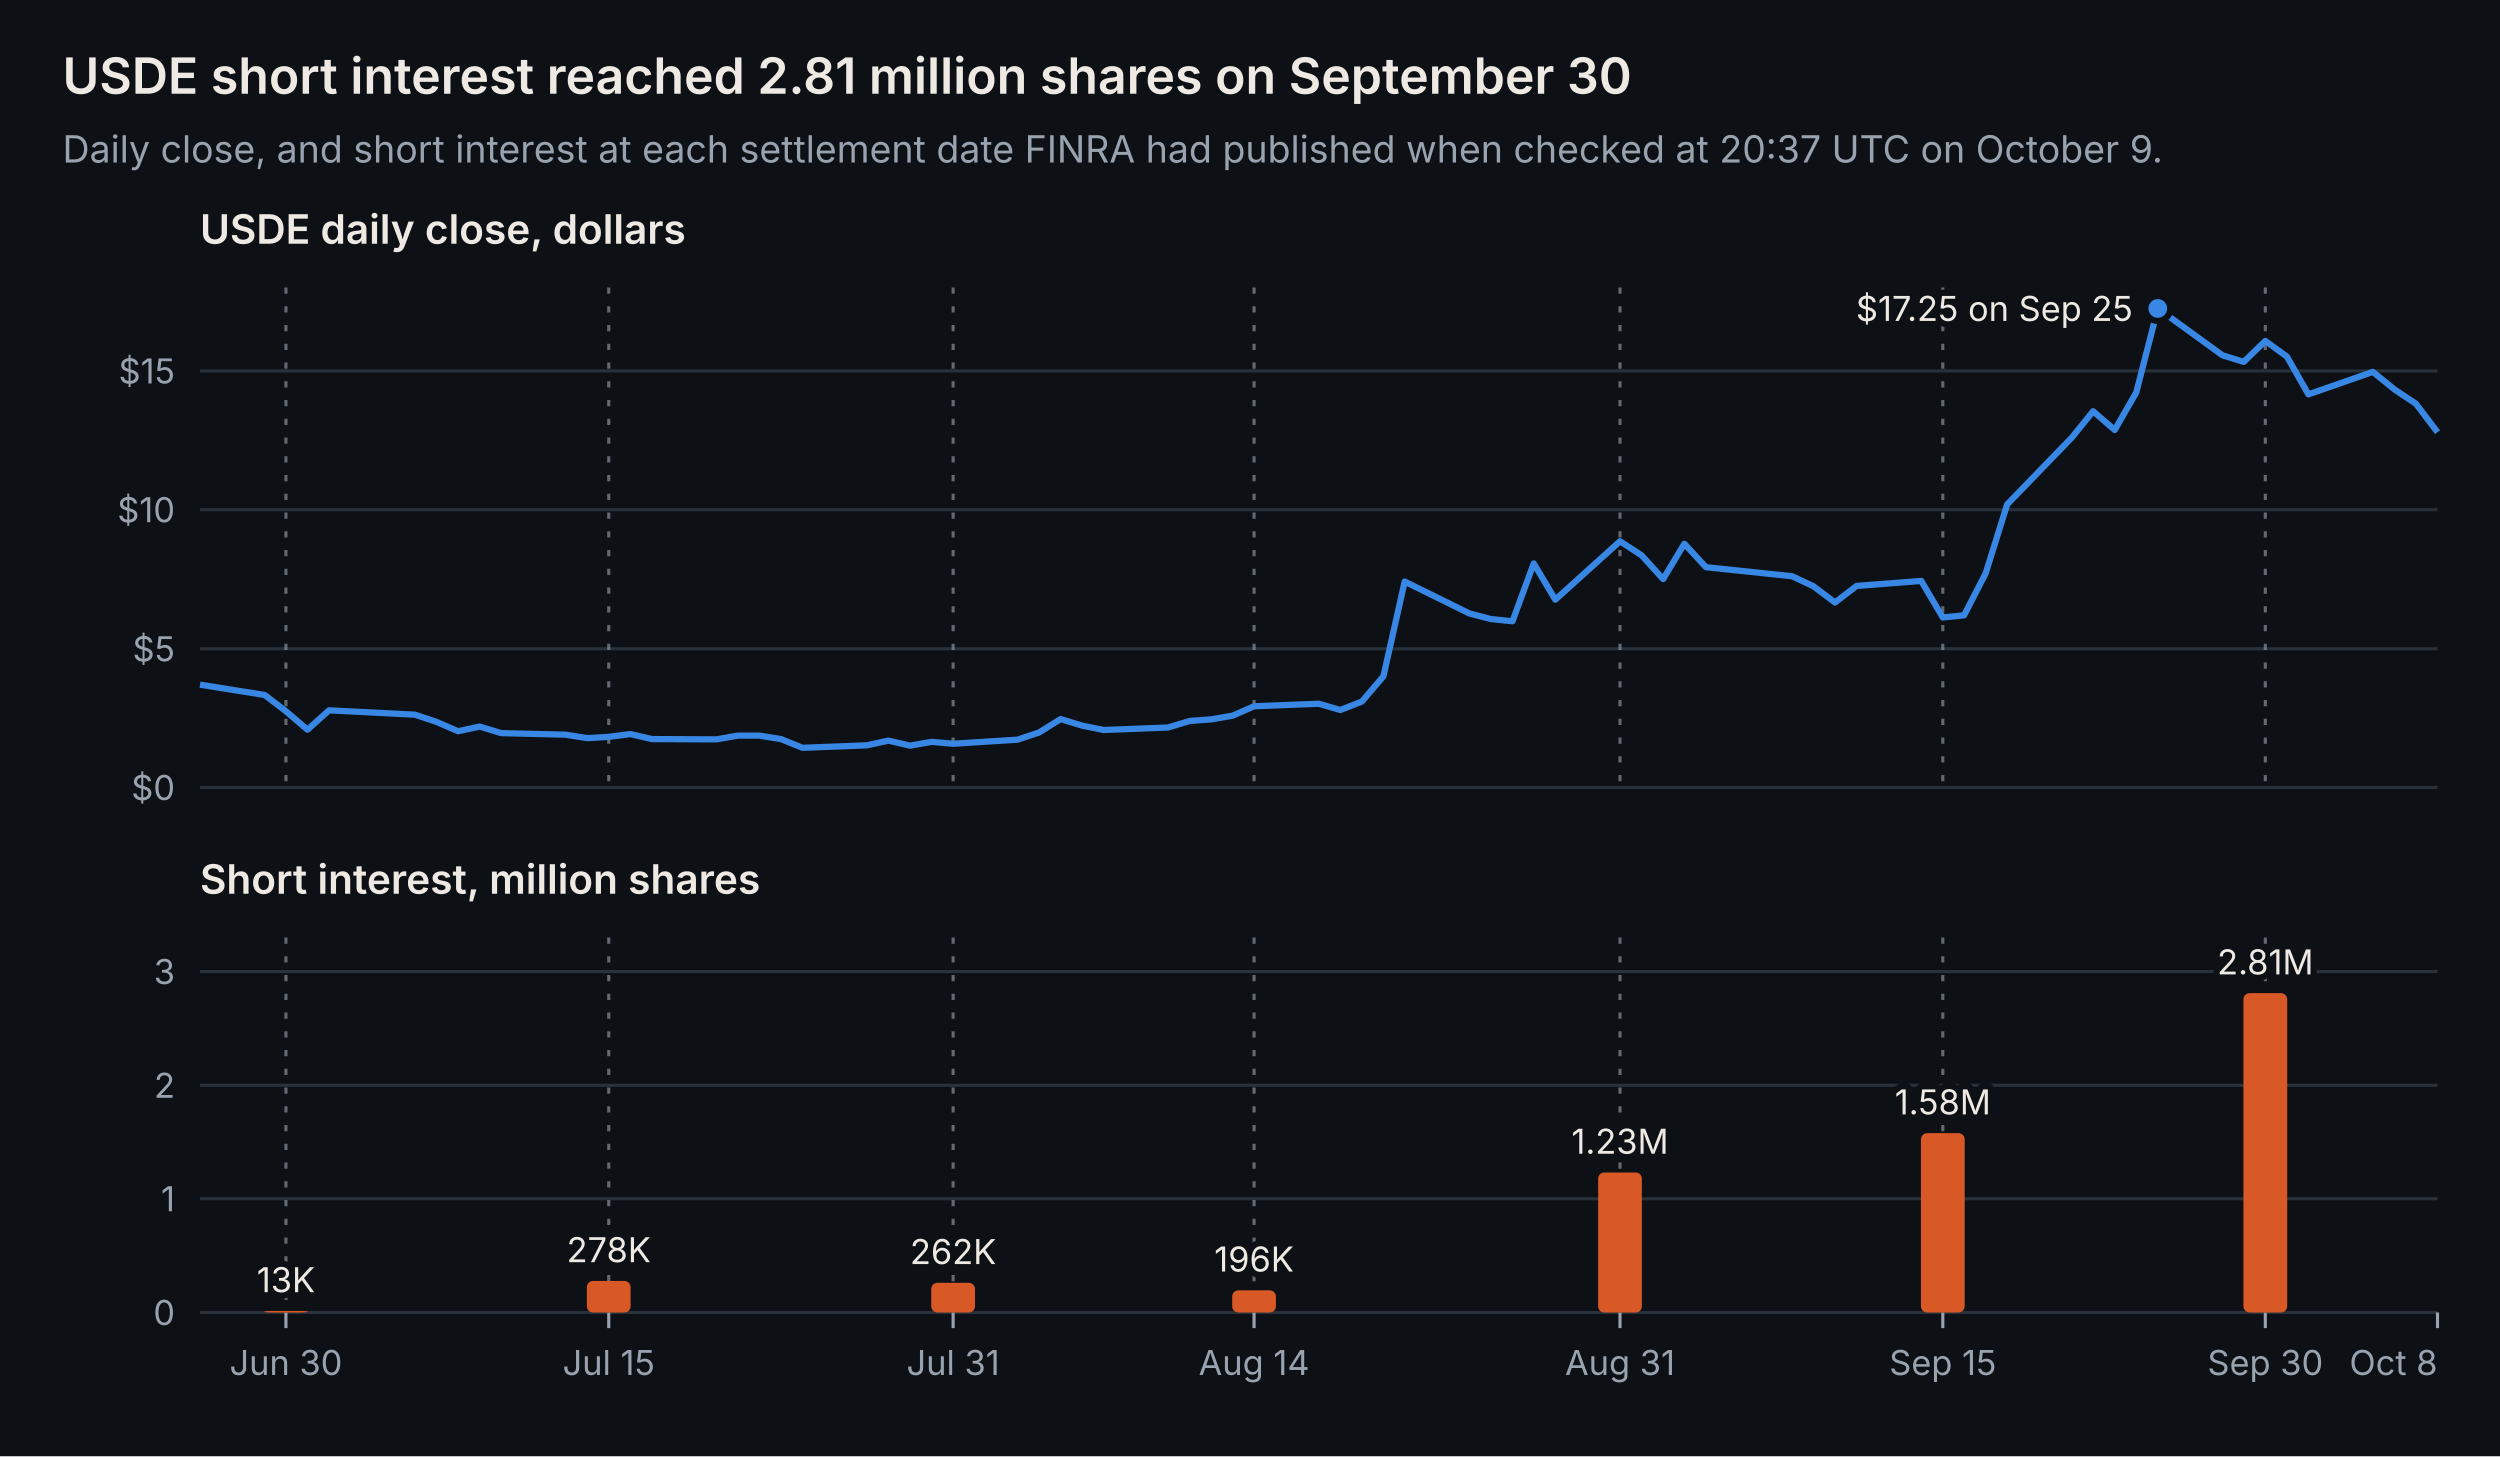
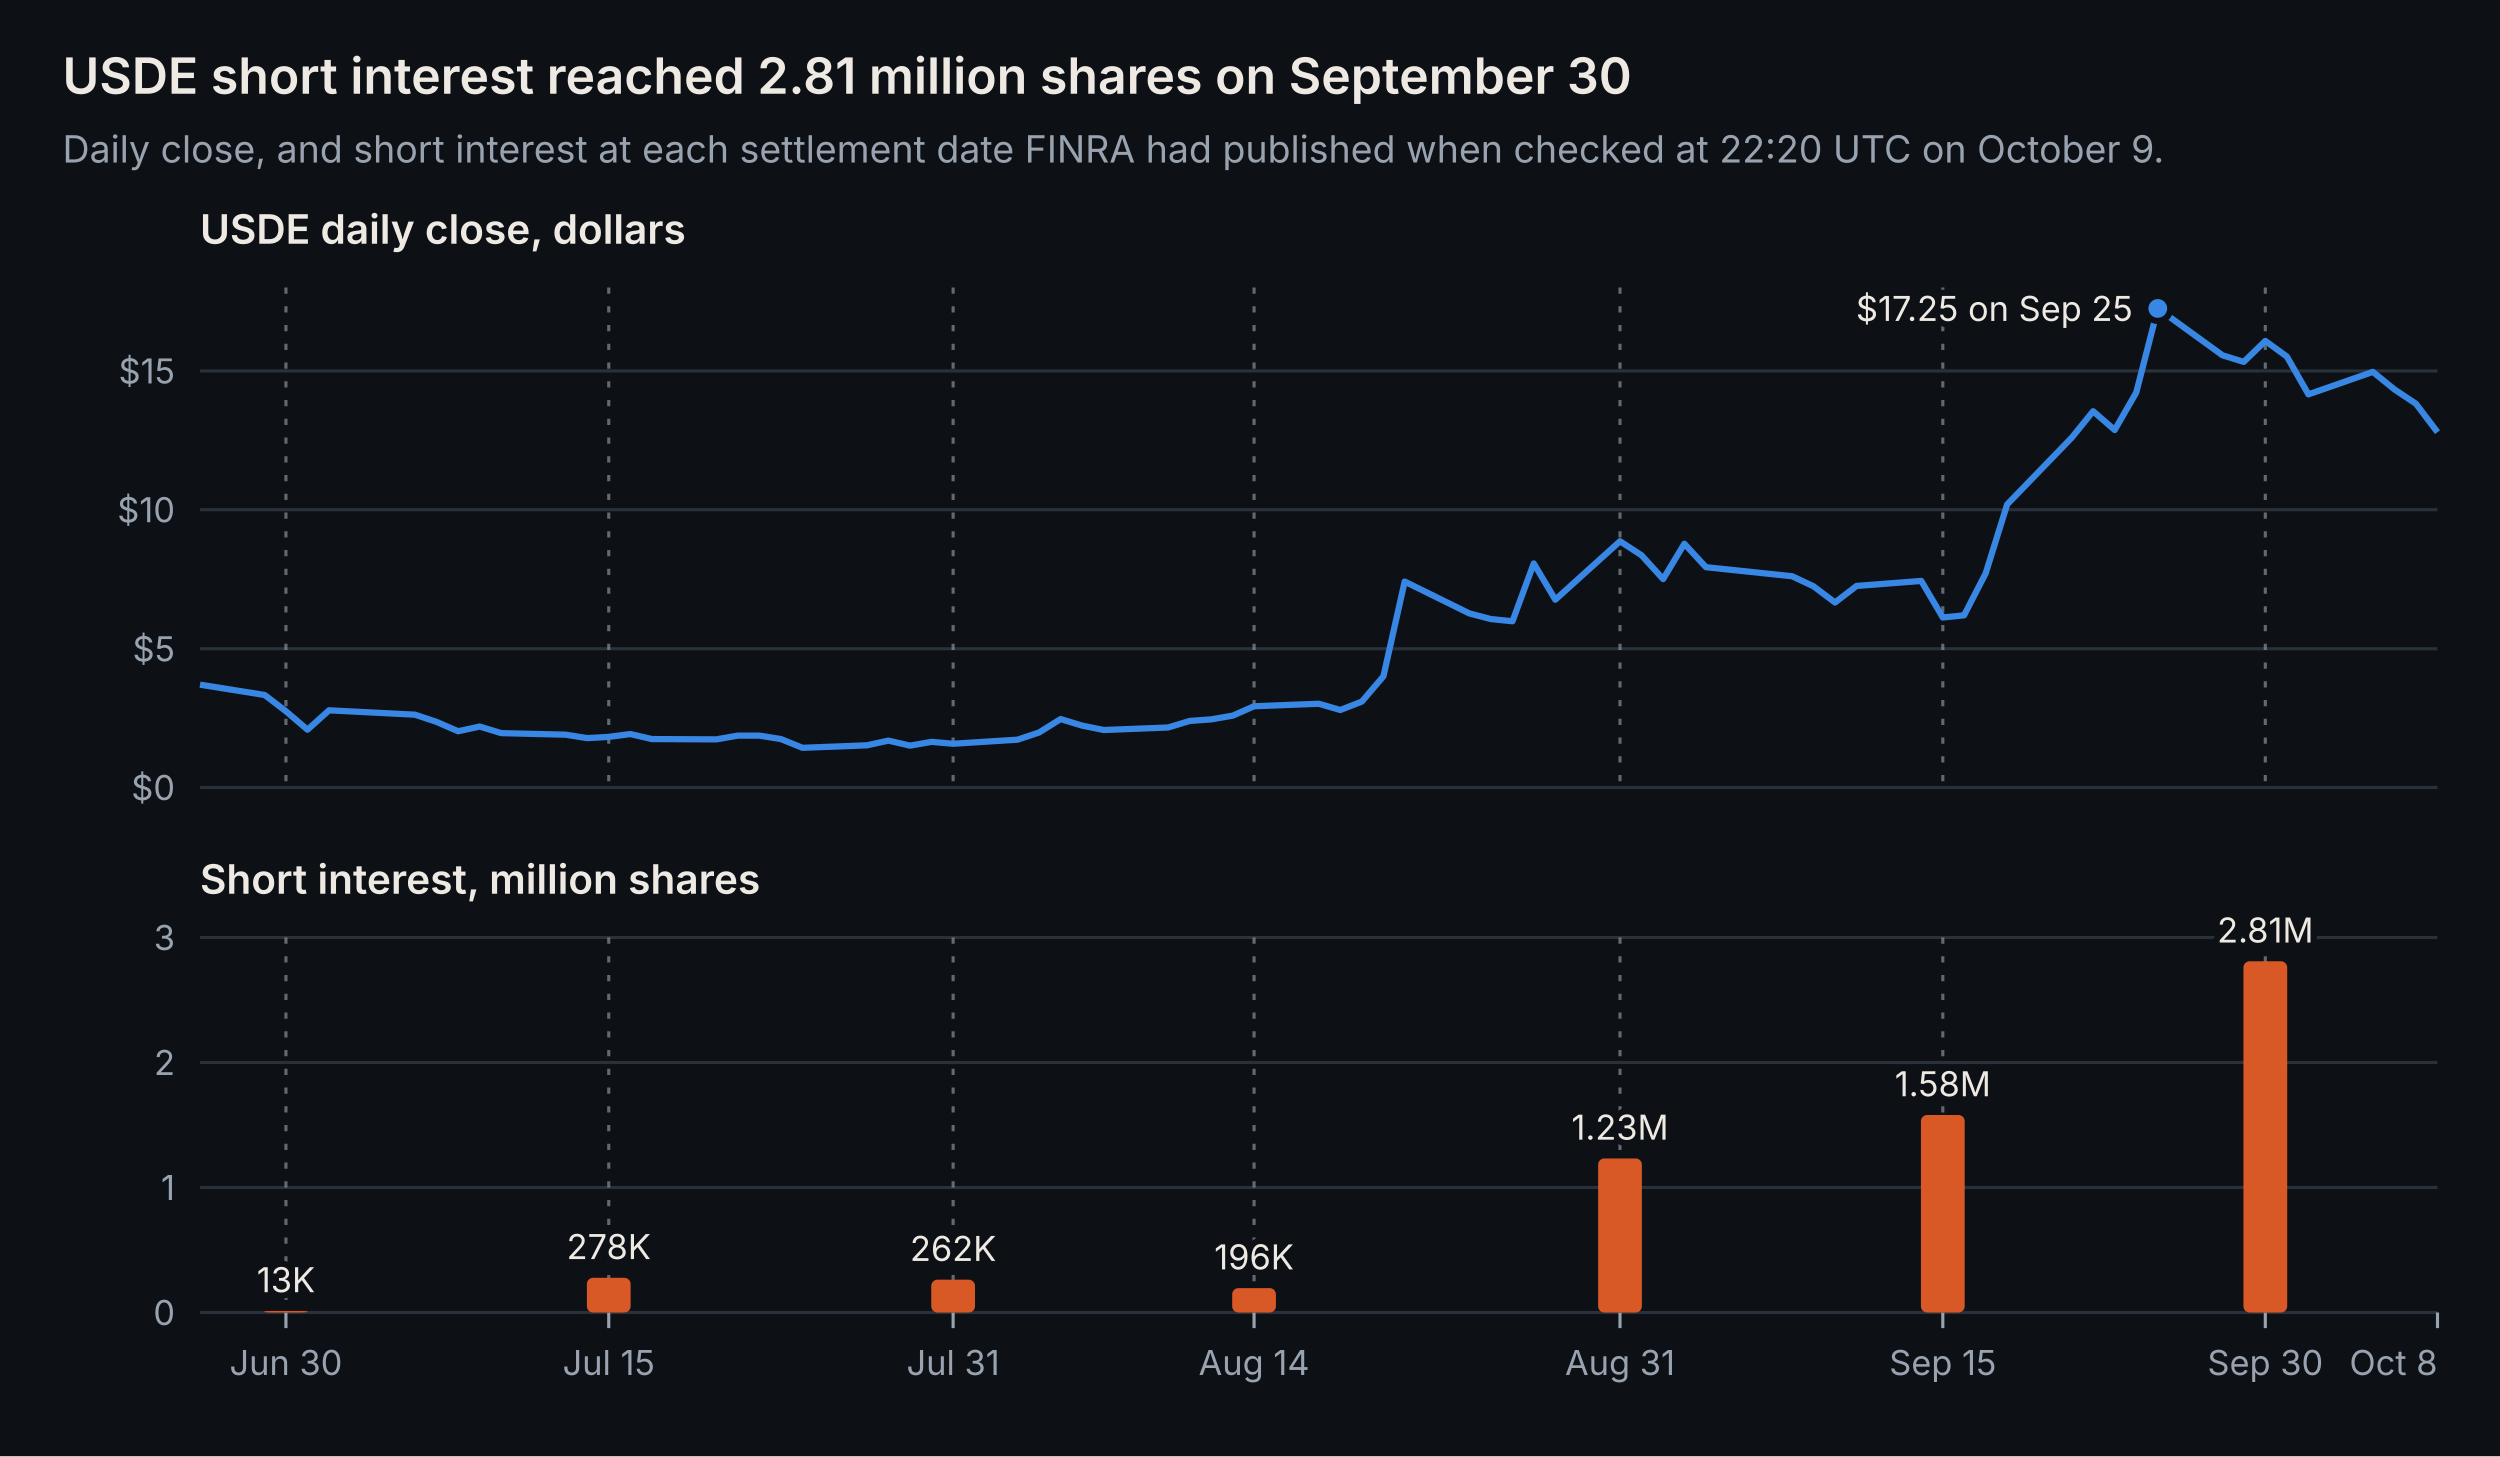
<svg xmlns="http://www.w3.org/2000/svg" viewBox="0 0 800 466" role="img" aria-labelledby="si-t si-d" font-family="Inter, -apple-system, BlinkMacSystemFont, 'Segoe UI', sans-serif">
  <rect width="800" height="466" fill="var(--sx-bg, #0d1116)" />
  <text x="20" y="30" fill="var(--sx-text, #eeeae3)" font-size="16" font-weight="600">USDE short interest reached 2.81 million shares on September 30</text>
-   <text x="20" y="52" fill="var(--sx-muted, #99a3b0)" font-size="12">Daily close, and short interest at each settlement date FINRA had published when checked at 20:37 UTC on October 9.</text>
+   <text x="20" y="52" fill="var(--sx-muted, #99a3b0)" font-size="12">Daily close, and short interest at each settlement date FINRA had published when checked at 22:20 UTC on October 9.</text>
  <text x="64" y="78" fill="var(--sx-text, #eeeae3)" font-size="13" font-weight="600">USDE daily close, dollars</text>
  <text x="64" y="286" fill="var(--sx-text, #eeeae3)" font-size="13" font-weight="600">Short interest, million shares</text>
  <line x1="64" x2="780" y1="252.0" y2="252.0" stroke="var(--sx-rule, #29313a)" stroke-width="1" />
  <text x="56" y="256.0" fill="var(--sx-muted, #99a3b0)" font-size="11" text-anchor="end">$0</text>
  <line x1="64" x2="780" y1="207.6" y2="207.6" stroke="var(--sx-rule, #29313a)" stroke-width="1" />
  <text x="56" y="211.6" fill="var(--sx-muted, #99a3b0)" font-size="11" text-anchor="end">$5</text>
  <line x1="64" x2="780" y1="163.1" y2="163.1" stroke="var(--sx-rule, #29313a)" stroke-width="1" />
  <text x="56" y="167.1" fill="var(--sx-muted, #99a3b0)" font-size="11" text-anchor="end">$10</text>
  <line x1="64" x2="780" y1="118.7" y2="118.7" stroke="var(--sx-rule, #29313a)" stroke-width="1" />
  <text x="56" y="122.7" fill="var(--sx-muted, #99a3b0)" font-size="11" text-anchor="end">$15</text>
  <line x1="64" x2="780" y1="420.0" y2="420.0" stroke="var(--sx-rule, #29313a)" stroke-width="1" />
  <text x="56" y="424.0" fill="var(--sx-muted, #99a3b0)" font-size="11" text-anchor="end">0</text>
-   <line x1="64" x2="780" y1="383.6" y2="383.6" stroke="var(--sx-rule, #29313a)" stroke-width="1" />
-   <text x="56" y="387.6" fill="var(--sx-muted, #99a3b0)" font-size="11" text-anchor="end">1</text>
-   <line x1="64" x2="780" y1="347.3" y2="347.3" stroke="var(--sx-rule, #29313a)" stroke-width="1" />
-   <text x="56" y="351.3" fill="var(--sx-muted, #99a3b0)" font-size="11" text-anchor="end">2</text>
-   <line x1="64" x2="780" y1="310.9" y2="310.9" stroke="var(--sx-rule, #29313a)" stroke-width="1" />
-   <text x="56" y="314.9" fill="var(--sx-muted, #99a3b0)" font-size="11" text-anchor="end">3</text>
+   <line x1="64" x2="780" y1="380.0" y2="380.0" stroke="var(--sx-rule, #29313a)" stroke-width="1" />
+   <text x="56" y="384.0" fill="var(--sx-muted, #99a3b0)" font-size="11" text-anchor="end">1</text>
+   <line x1="64" x2="780" y1="340.0" y2="340.0" stroke="var(--sx-rule, #29313a)" stroke-width="1" />
+   <text x="56" y="344.0" fill="var(--sx-muted, #99a3b0)" font-size="11" text-anchor="end">2</text>
+   <line x1="64" x2="780" y1="300.0" y2="300.0" stroke="var(--sx-rule, #29313a)" stroke-width="1" />
+   <text x="56" y="304.0" fill="var(--sx-muted, #99a3b0)" font-size="11" text-anchor="end">3</text>
  <line x1="91.5" x2="91.5" y1="92" y2="252" stroke="var(--sx-muted, #99a3b0)" stroke-width="1" stroke-dasharray="2 4" opacity="0.6" />
  <line x1="91.5" x2="91.5" y1="300" y2="420" stroke="var(--sx-muted, #99a3b0)" stroke-width="1" stroke-dasharray="2 4" opacity="0.6" />
  <line x1="91.5" x2="91.5" y1="420" y2="425" stroke="var(--sx-muted, #99a3b0)" stroke-width="1" />
  <text x="91.5" y="440" fill="var(--sx-muted, #99a3b0)" font-size="11" text-anchor="middle">Jun 30</text>
  <line x1="194.8" x2="194.8" y1="92" y2="252" stroke="var(--sx-muted, #99a3b0)" stroke-width="1" stroke-dasharray="2 4" opacity="0.6" />
  <line x1="194.8" x2="194.8" y1="300" y2="420" stroke="var(--sx-muted, #99a3b0)" stroke-width="1" stroke-dasharray="2 4" opacity="0.6" />
  <line x1="194.8" x2="194.8" y1="420" y2="425" stroke="var(--sx-muted, #99a3b0)" stroke-width="1" />
  <text x="194.8" y="440" fill="var(--sx-muted, #99a3b0)" font-size="11" text-anchor="middle">Jul 15</text>
  <line x1="305.0" x2="305.0" y1="92" y2="252" stroke="var(--sx-muted, #99a3b0)" stroke-width="1" stroke-dasharray="2 4" opacity="0.6" />
  <line x1="305.0" x2="305.0" y1="300" y2="420" stroke="var(--sx-muted, #99a3b0)" stroke-width="1" stroke-dasharray="2 4" opacity="0.6" />
  <line x1="305.0" x2="305.0" y1="420" y2="425" stroke="var(--sx-muted, #99a3b0)" stroke-width="1" />
  <text x="305.0" y="440" fill="var(--sx-muted, #99a3b0)" font-size="11" text-anchor="middle">Jul 31</text>
  <line x1="401.3" x2="401.3" y1="92" y2="252" stroke="var(--sx-muted, #99a3b0)" stroke-width="1" stroke-dasharray="2 4" opacity="0.6" />
  <line x1="401.3" x2="401.3" y1="300" y2="420" stroke="var(--sx-muted, #99a3b0)" stroke-width="1" stroke-dasharray="2 4" opacity="0.6" />
  <line x1="401.3" x2="401.3" y1="420" y2="425" stroke="var(--sx-muted, #99a3b0)" stroke-width="1" />
  <text x="401.3" y="440" fill="var(--sx-muted, #99a3b0)" font-size="11" text-anchor="middle">Aug 14</text>
  <line x1="518.4" x2="518.4" y1="92" y2="252" stroke="var(--sx-muted, #99a3b0)" stroke-width="1" stroke-dasharray="2 4" opacity="0.6" />
  <line x1="518.4" x2="518.4" y1="300" y2="420" stroke="var(--sx-muted, #99a3b0)" stroke-width="1" stroke-dasharray="2 4" opacity="0.6" />
  <line x1="518.4" x2="518.4" y1="420" y2="425" stroke="var(--sx-muted, #99a3b0)" stroke-width="1" />
  <text x="518.4" y="440" fill="var(--sx-muted, #99a3b0)" font-size="11" text-anchor="middle">Aug 31</text>
  <line x1="621.7" x2="621.7" y1="92" y2="252" stroke="var(--sx-muted, #99a3b0)" stroke-width="1" stroke-dasharray="2 4" opacity="0.6" />
  <line x1="621.7" x2="621.7" y1="300" y2="420" stroke="var(--sx-muted, #99a3b0)" stroke-width="1" stroke-dasharray="2 4" opacity="0.6" />
  <line x1="621.7" x2="621.7" y1="420" y2="425" stroke="var(--sx-muted, #99a3b0)" stroke-width="1" />
  <text x="621.7" y="440" fill="var(--sx-muted, #99a3b0)" font-size="11" text-anchor="middle">Sep 15</text>
  <line x1="724.9" x2="724.9" y1="92" y2="252" stroke="var(--sx-muted, #99a3b0)" stroke-width="1" stroke-dasharray="2 4" opacity="0.6" />
  <line x1="724.9" x2="724.9" y1="300" y2="420" stroke="var(--sx-muted, #99a3b0)" stroke-width="1" stroke-dasharray="2 4" opacity="0.6" />
  <line x1="724.9" x2="724.9" y1="420" y2="425" stroke="var(--sx-muted, #99a3b0)" stroke-width="1" />
  <text x="724.9" y="440" fill="var(--sx-muted, #99a3b0)" font-size="11" text-anchor="middle">Sep 30</text>
  <line x1="780" x2="780" y1="420" y2="425" stroke="var(--sx-muted, #99a3b0)" stroke-width="1" />
  <text x="780" y="440" fill="var(--sx-muted, #99a3b0)" font-size="11" text-anchor="end">Oct 8</text>
  <polyline points="64.0,219.1 84.7,222.4 91.5,227.6 98.4,233.5 105.3,227.3 132.8,228.7 139.7,231.0 146.6,234.0 153.5,232.5 160.4,234.6 181.0,235.1 187.9,236.2 194.8,235.8 201.7,234.9 208.6,236.5 229.2,236.6 236.1,235.4 243.0,235.4 249.9,236.5 256.8,239.3 277.4,238.5 284.3,237.0 291.2,238.6 298.1,237.4 305.0,238.0 325.6,236.7 332.5,234.4 339.4,230.1 346.3,232.2 353.2,233.6 373.8,232.8 380.7,230.7 387.6,230.2 394.5,229.0 401.3,226.0 422.0,225.2 428.9,227.2 435.8,224.5 442.7,216.4 449.5,186.1 470.2,196.3 477.1,198.1 484.0,198.8 490.8,180.3 497.7,191.9 518.4,173.2 525.3,177.7 532.2,185.3 539.0,174.0 545.9,181.5 573.5,184.4 580.3,187.6 587.2,192.8 594.1,187.5 614.8,185.9 621.7,197.6 628.5,196.9 635.4,183.5 642.3,161.4 663.0,140.0 669.8,131.6 676.7,137.6 683.6,125.6 690.5,98.7 711.2,113.7 718.0,115.8 724.9,109.1 731.8,114.1 738.7,126.2 759.3,119.0 766.2,124.6 773.1,129.2 780.0,138.3" fill="none" stroke="#3987e5" stroke-width="2" stroke-linejoin="round" />
  <g>
    <circle cx="64.0" cy="219.1" r="5" fill="transparent" />
  </g>
  <g>
    <circle cx="84.7" cy="222.4" r="5" fill="transparent" />
  </g>
  <g>
    <circle cx="91.5" cy="227.6" r="5" fill="transparent" />
  </g>
  <g>
    <circle cx="98.4" cy="233.5" r="5" fill="transparent" />
  </g>
  <g>
    <circle cx="105.3" cy="227.3" r="5" fill="transparent" />
  </g>
  <g>
    <circle cx="132.8" cy="228.7" r="5" fill="transparent" />
  </g>
  <g>
    <circle cx="139.7" cy="231.0" r="5" fill="transparent" />
  </g>
  <g>
    <circle cx="146.6" cy="234.0" r="5" fill="transparent" />
  </g>
  <g>
    <circle cx="153.5" cy="232.5" r="5" fill="transparent" />
  </g>
  <g>
    <circle cx="160.4" cy="234.6" r="5" fill="transparent" />
  </g>
  <g>
    <circle cx="181.0" cy="235.1" r="5" fill="transparent" />
  </g>
  <g>
    <circle cx="187.9" cy="236.2" r="5" fill="transparent" />
  </g>
  <g>
    <circle cx="194.8" cy="235.8" r="5" fill="transparent" />
  </g>
  <g>
    <circle cx="201.7" cy="234.9" r="5" fill="transparent" />
  </g>
  <g>
    <circle cx="208.6" cy="236.5" r="5" fill="transparent" />
  </g>
  <g>
    <circle cx="229.2" cy="236.6" r="5" fill="transparent" />
  </g>
  <g>
    <circle cx="236.1" cy="235.4" r="5" fill="transparent" />
  </g>
  <g>
    <circle cx="243.0" cy="235.4" r="5" fill="transparent" />
  </g>
  <g>
    <circle cx="249.9" cy="236.5" r="5" fill="transparent" />
  </g>
  <g>
    <circle cx="256.8" cy="239.3" r="5" fill="transparent" />
  </g>
  <g>
    <circle cx="277.4" cy="238.5" r="5" fill="transparent" />
  </g>
  <g>
    <circle cx="284.3" cy="237.0" r="5" fill="transparent" />
  </g>
  <g>
    <circle cx="291.2" cy="238.6" r="5" fill="transparent" />
  </g>
  <g>
    <circle cx="298.1" cy="237.4" r="5" fill="transparent" />
  </g>
  <g>
    <circle cx="305.0" cy="238.0" r="5" fill="transparent" />
  </g>
  <g>
    <circle cx="325.6" cy="236.7" r="5" fill="transparent" />
  </g>
  <g>
    <circle cx="332.5" cy="234.4" r="5" fill="transparent" />
  </g>
  <g>
    <circle cx="339.4" cy="230.1" r="5" fill="transparent" />
  </g>
  <g>
    <circle cx="346.3" cy="232.2" r="5" fill="transparent" />
  </g>
  <g>
    <circle cx="353.2" cy="233.6" r="5" fill="transparent" />
  </g>
  <g>
    <circle cx="373.8" cy="232.8" r="5" fill="transparent" />
  </g>
  <g>
    <circle cx="380.7" cy="230.7" r="5" fill="transparent" />
  </g>
  <g>
    <circle cx="387.6" cy="230.2" r="5" fill="transparent" />
  </g>
  <g>
    <circle cx="394.5" cy="229.0" r="5" fill="transparent" />
  </g>
  <g>
    <circle cx="401.3" cy="226.0" r="5" fill="transparent" />
  </g>
  <g>
    <circle cx="422.0" cy="225.2" r="5" fill="transparent" />
  </g>
  <g>
    <circle cx="428.9" cy="227.2" r="5" fill="transparent" />
  </g>
  <g>
    <circle cx="435.8" cy="224.5" r="5" fill="transparent" />
  </g>
  <g>
    <circle cx="442.7" cy="216.4" r="5" fill="transparent" />
  </g>
  <g>
    <circle cx="449.5" cy="186.1" r="5" fill="transparent" />
  </g>
  <g>
    <circle cx="470.2" cy="196.3" r="5" fill="transparent" />
  </g>
  <g>
    <circle cx="477.1" cy="198.1" r="5" fill="transparent" />
  </g>
  <g>
    <circle cx="484.0" cy="198.8" r="5" fill="transparent" />
  </g>
  <g>
    <circle cx="490.8" cy="180.3" r="5" fill="transparent" />
  </g>
  <g>
    <circle cx="497.7" cy="191.9" r="5" fill="transparent" />
  </g>
  <g>
    <circle cx="518.4" cy="173.2" r="5" fill="transparent" />
  </g>
  <g>
    <circle cx="525.3" cy="177.7" r="5" fill="transparent" />
  </g>
  <g>
    <circle cx="532.2" cy="185.3" r="5" fill="transparent" />
  </g>
  <g>
    <circle cx="539.0" cy="174.0" r="5" fill="transparent" />
  </g>
  <g>
    <circle cx="545.9" cy="181.5" r="5" fill="transparent" />
  </g>
  <g>
    <circle cx="573.5" cy="184.4" r="5" fill="transparent" />
  </g>
  <g>
    <circle cx="580.3" cy="187.6" r="5" fill="transparent" />
  </g>
  <g>
    <circle cx="587.2" cy="192.8" r="5" fill="transparent" />
  </g>
  <g>
    <circle cx="594.1" cy="187.5" r="5" fill="transparent" />
  </g>
  <g>
    <circle cx="614.8" cy="185.9" r="5" fill="transparent" />
  </g>
  <g>
    <circle cx="621.7" cy="197.6" r="5" fill="transparent" />
  </g>
  <g>
    <circle cx="628.5" cy="196.9" r="5" fill="transparent" />
  </g>
  <g>
    <circle cx="635.4" cy="183.5" r="5" fill="transparent" />
  </g>
  <g>
    <circle cx="642.3" cy="161.4" r="5" fill="transparent" />
  </g>
  <g>
    <circle cx="663.0" cy="140.0" r="5" fill="transparent" />
  </g>
  <g>
    <circle cx="669.8" cy="131.6" r="5" fill="transparent" />
  </g>
  <g>
    <circle cx="676.7" cy="137.6" r="5" fill="transparent" />
  </g>
  <g>
    <circle cx="683.6" cy="125.6" r="5" fill="transparent" />
  </g>
  <g>
    <circle cx="690.5" cy="98.7" r="5" fill="transparent" />
  </g>
  <g>
    <circle cx="711.2" cy="113.7" r="5" fill="transparent" />
  </g>
  <g>
    <circle cx="718.0" cy="115.8" r="5" fill="transparent" />
  </g>
  <g>
    <circle cx="724.9" cy="109.1" r="5" fill="transparent" />
  </g>
  <g>
    <circle cx="731.8" cy="114.1" r="5" fill="transparent" />
  </g>
  <g>
    <circle cx="738.7" cy="126.2" r="5" fill="transparent" />
  </g>
  <g>
    <circle cx="759.3" cy="119.0" r="5" fill="transparent" />
  </g>
  <g>
    <circle cx="766.2" cy="124.6" r="5" fill="transparent" />
  </g>
  <g>
    <circle cx="773.1" cy="129.2" r="5" fill="transparent" />
  </g>
  <g>
    <circle cx="780.0" cy="138.3" r="5" fill="transparent" />
  </g>
  <circle cx="690.5" cy="98.7" r="4" fill="#3987e5" stroke="var(--sx-bg, #0d1116)" stroke-width="2" />
  <text x="682.5" y="102.7" fill="var(--sx-text, #eeeae3)" font-size="11" text-anchor="end" style="paint-order:stroke;stroke:var(--sx-bg, #0d1116);stroke-width:4px;stroke-linejoin:round">$17.25 on Sep 25</text>
  <g>
    <rect x="84.5" y="419.5" width="14" height="0.5" rx="2" fill="#d95926" />
  </g>
  <text x="91.5" y="413.5" fill="var(--sx-text, #eeeae3)" font-size="11" text-anchor="middle" style="paint-order:stroke;stroke:var(--sx-bg, #0d1116);stroke-width:4px;stroke-linejoin:round">13K</text>
  <g>
-     <rect x="187.8" y="409.9" width="14" height="10.1" rx="2" fill="#d95926" />
-   </g>
-   <text x="194.8" y="403.9" fill="var(--sx-text, #eeeae3)" font-size="11" text-anchor="middle" style="paint-order:stroke;stroke:var(--sx-bg, #0d1116);stroke-width:4px;stroke-linejoin:round">278K</text>
-   <g>
-     <rect x="298.0" y="410.5" width="14" height="9.5" rx="2" fill="#d95926" />
-   </g>
-   <text x="305.0" y="404.5" fill="var(--sx-text, #eeeae3)" font-size="11" text-anchor="middle" style="paint-order:stroke;stroke:var(--sx-bg, #0d1116);stroke-width:4px;stroke-linejoin:round">262K</text>
-   <g>
-     <rect x="394.3" y="412.9" width="14" height="7.1" rx="2" fill="#d95926" />
-   </g>
-   <text x="401.3" y="406.9" fill="var(--sx-text, #eeeae3)" font-size="11" text-anchor="middle" style="paint-order:stroke;stroke:var(--sx-bg, #0d1116);stroke-width:4px;stroke-linejoin:round">196K</text>
-   <g>
-     <rect x="511.4" y="375.2" width="14" height="44.8" rx="2" fill="#d95926" />
-   </g>
-   <text x="518.4" y="369.2" fill="var(--sx-text, #eeeae3)" font-size="11" text-anchor="middle" style="paint-order:stroke;stroke:var(--sx-bg, #0d1116);stroke-width:4px;stroke-linejoin:round">1.23M</text>
-   <g>
-     <rect x="614.7" y="362.6" width="14" height="57.4" rx="2" fill="#d95926" />
-   </g>
-   <text x="621.7" y="356.6" fill="var(--sx-text, #eeeae3)" font-size="11" text-anchor="middle" style="paint-order:stroke;stroke:var(--sx-bg, #0d1116);stroke-width:4px;stroke-linejoin:round">1.58M</text>
-   <g>
-     <rect x="717.9" y="317.8" width="14" height="102.2" rx="2" fill="#d95926" />
-   </g>
-   <text x="724.9" y="311.8" fill="var(--sx-text, #eeeae3)" font-size="11" text-anchor="middle" style="paint-order:stroke;stroke:var(--sx-bg, #0d1116);stroke-width:4px;stroke-linejoin:round">2.81M</text>
+     <rect x="187.8" y="408.9" width="14" height="11.1" rx="2" fill="#d95926" />
+   </g>
+   <text x="194.8" y="402.9" fill="var(--sx-text, #eeeae3)" font-size="11" text-anchor="middle" style="paint-order:stroke;stroke:var(--sx-bg, #0d1116);stroke-width:4px;stroke-linejoin:round">278K</text>
+   <g>
+     <rect x="298.0" y="409.5" width="14" height="10.5" rx="2" fill="#d95926" />
+   </g>
+   <text x="305.0" y="403.5" fill="var(--sx-text, #eeeae3)" font-size="11" text-anchor="middle" style="paint-order:stroke;stroke:var(--sx-bg, #0d1116);stroke-width:4px;stroke-linejoin:round">262K</text>
+   <g>
+     <rect x="394.3" y="412.2" width="14" height="7.8" rx="2" fill="#d95926" />
+   </g>
+   <text x="401.3" y="406.2" fill="var(--sx-text, #eeeae3)" font-size="11" text-anchor="middle" style="paint-order:stroke;stroke:var(--sx-bg, #0d1116);stroke-width:4px;stroke-linejoin:round">196K</text>
+   <g>
+     <rect x="511.4" y="370.7" width="14" height="49.3" rx="2" fill="#d95926" />
+   </g>
+   <text x="518.4" y="364.7" fill="var(--sx-text, #eeeae3)" font-size="11" text-anchor="middle" style="paint-order:stroke;stroke:var(--sx-bg, #0d1116);stroke-width:4px;stroke-linejoin:round">1.23M</text>
+   <g>
+     <rect x="614.7" y="356.8" width="14" height="63.2" rx="2" fill="#d95926" />
+   </g>
+   <text x="621.7" y="350.8" fill="var(--sx-text, #eeeae3)" font-size="11" text-anchor="middle" style="paint-order:stroke;stroke:var(--sx-bg, #0d1116);stroke-width:4px;stroke-linejoin:round">1.58M</text>
+   <g>
+     <rect x="717.9" y="307.6" width="14" height="112.4" rx="2" fill="#d95926" />
+   </g>
+   <text x="724.9" y="301.6" fill="var(--sx-text, #eeeae3)" font-size="11" text-anchor="middle" style="paint-order:stroke;stroke:var(--sx-bg, #0d1116);stroke-width:4px;stroke-linejoin:round">2.81M</text>
</svg>
